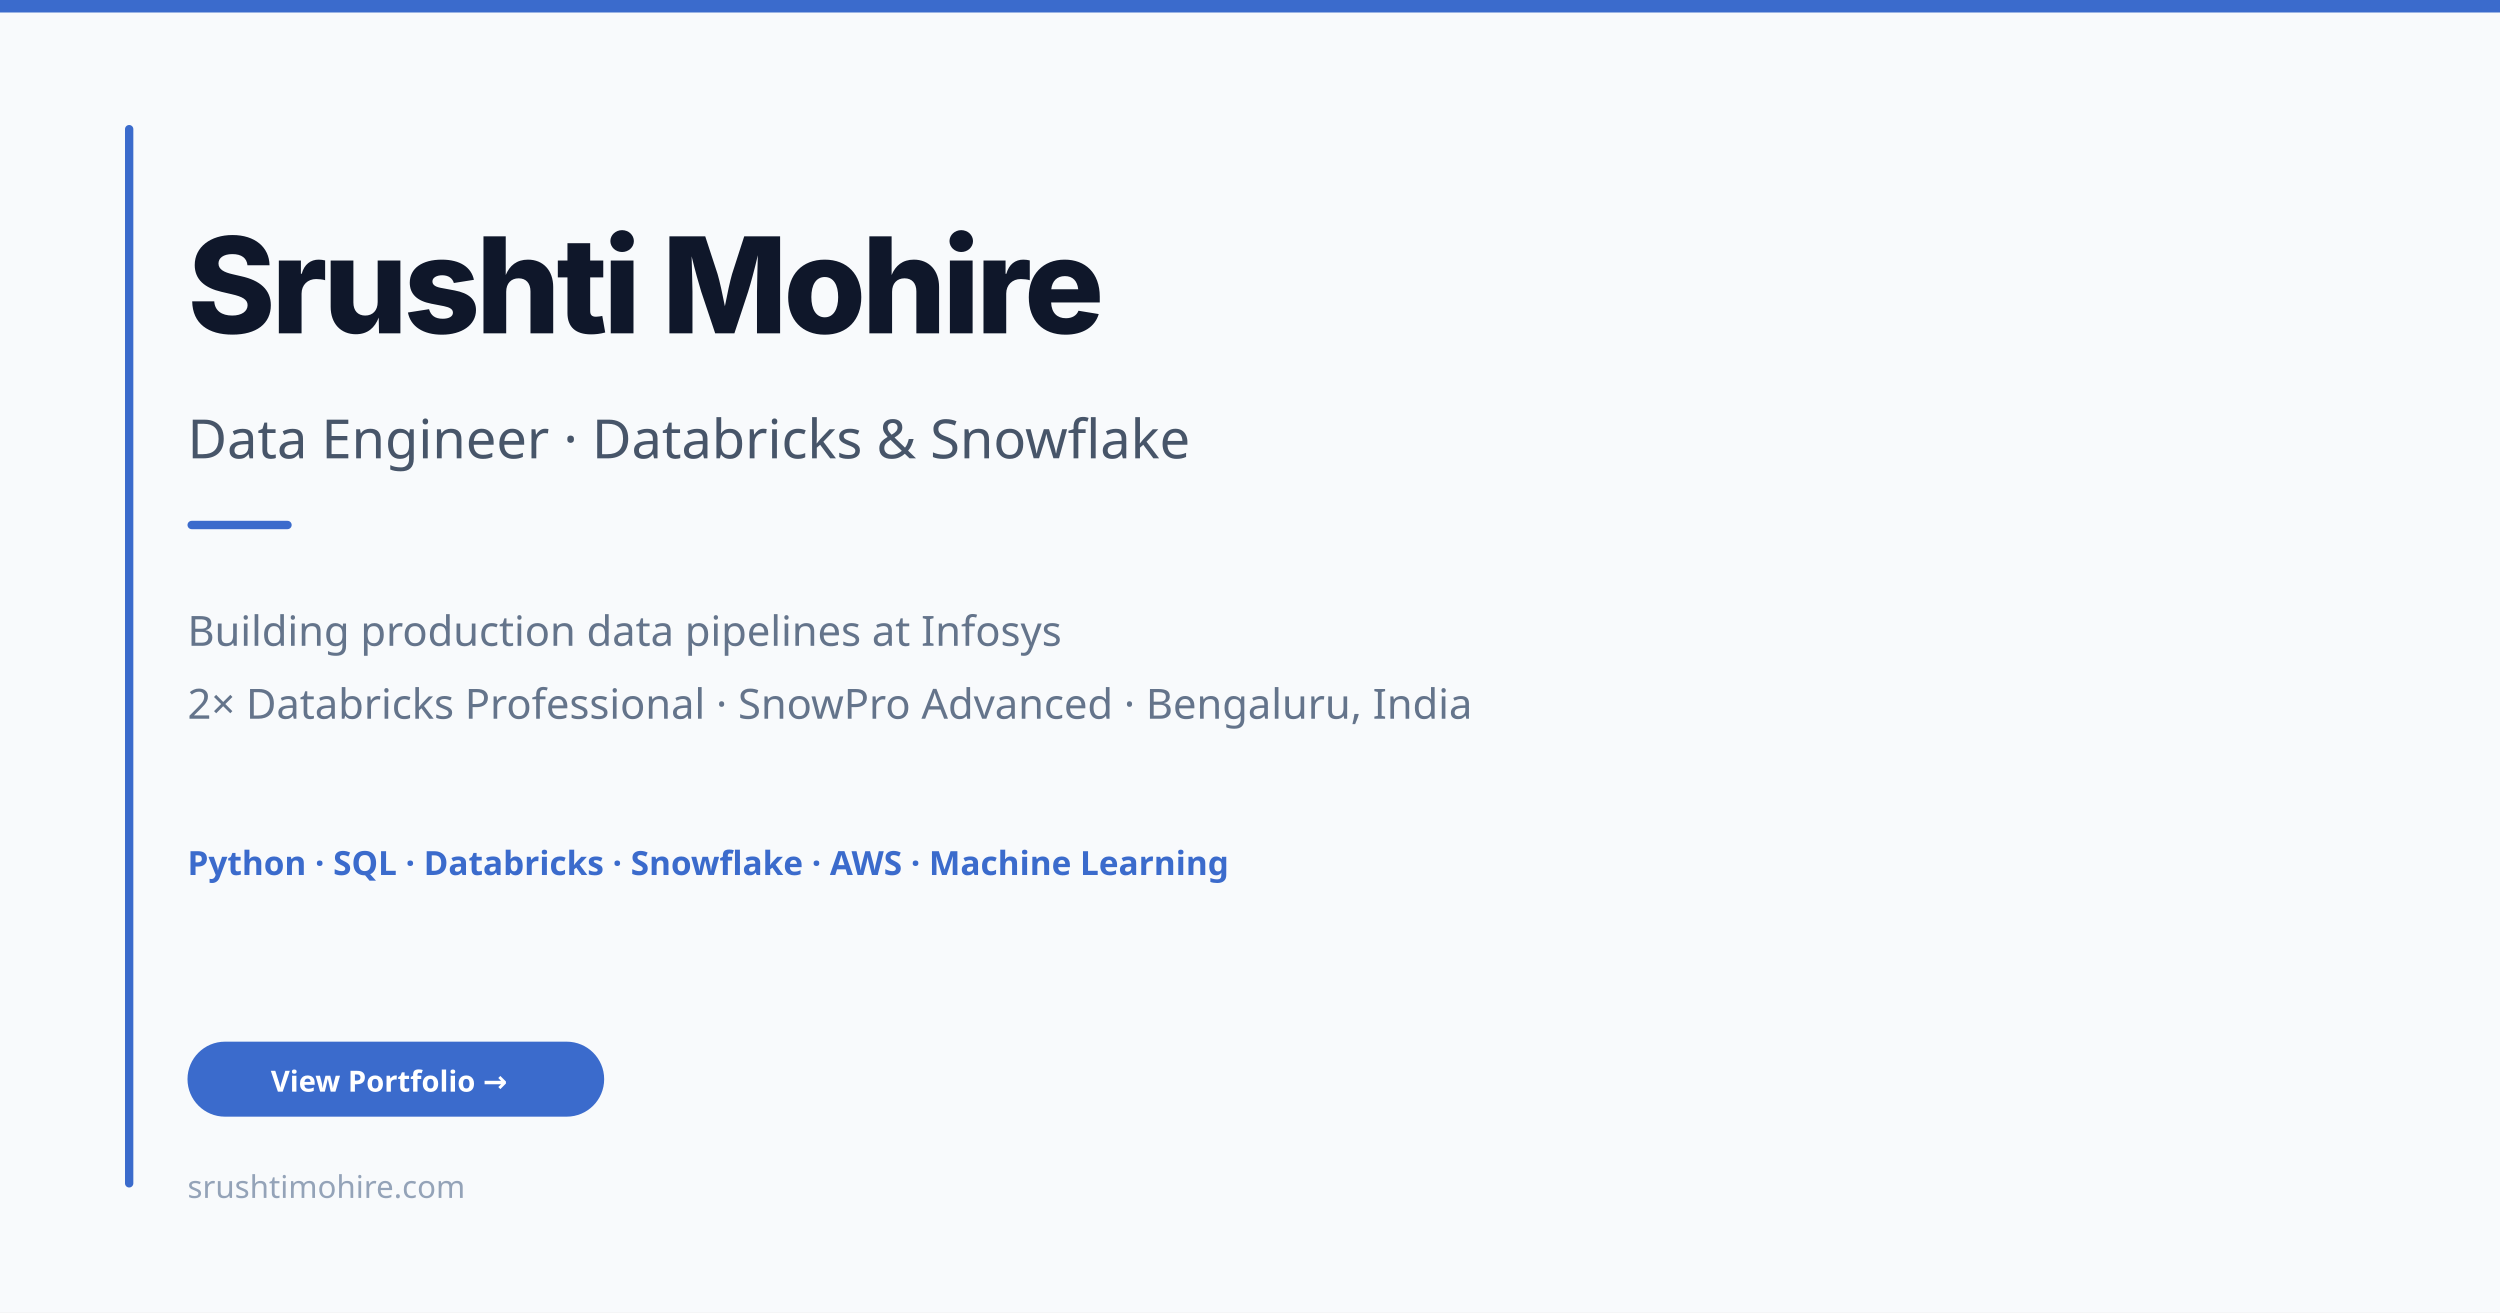
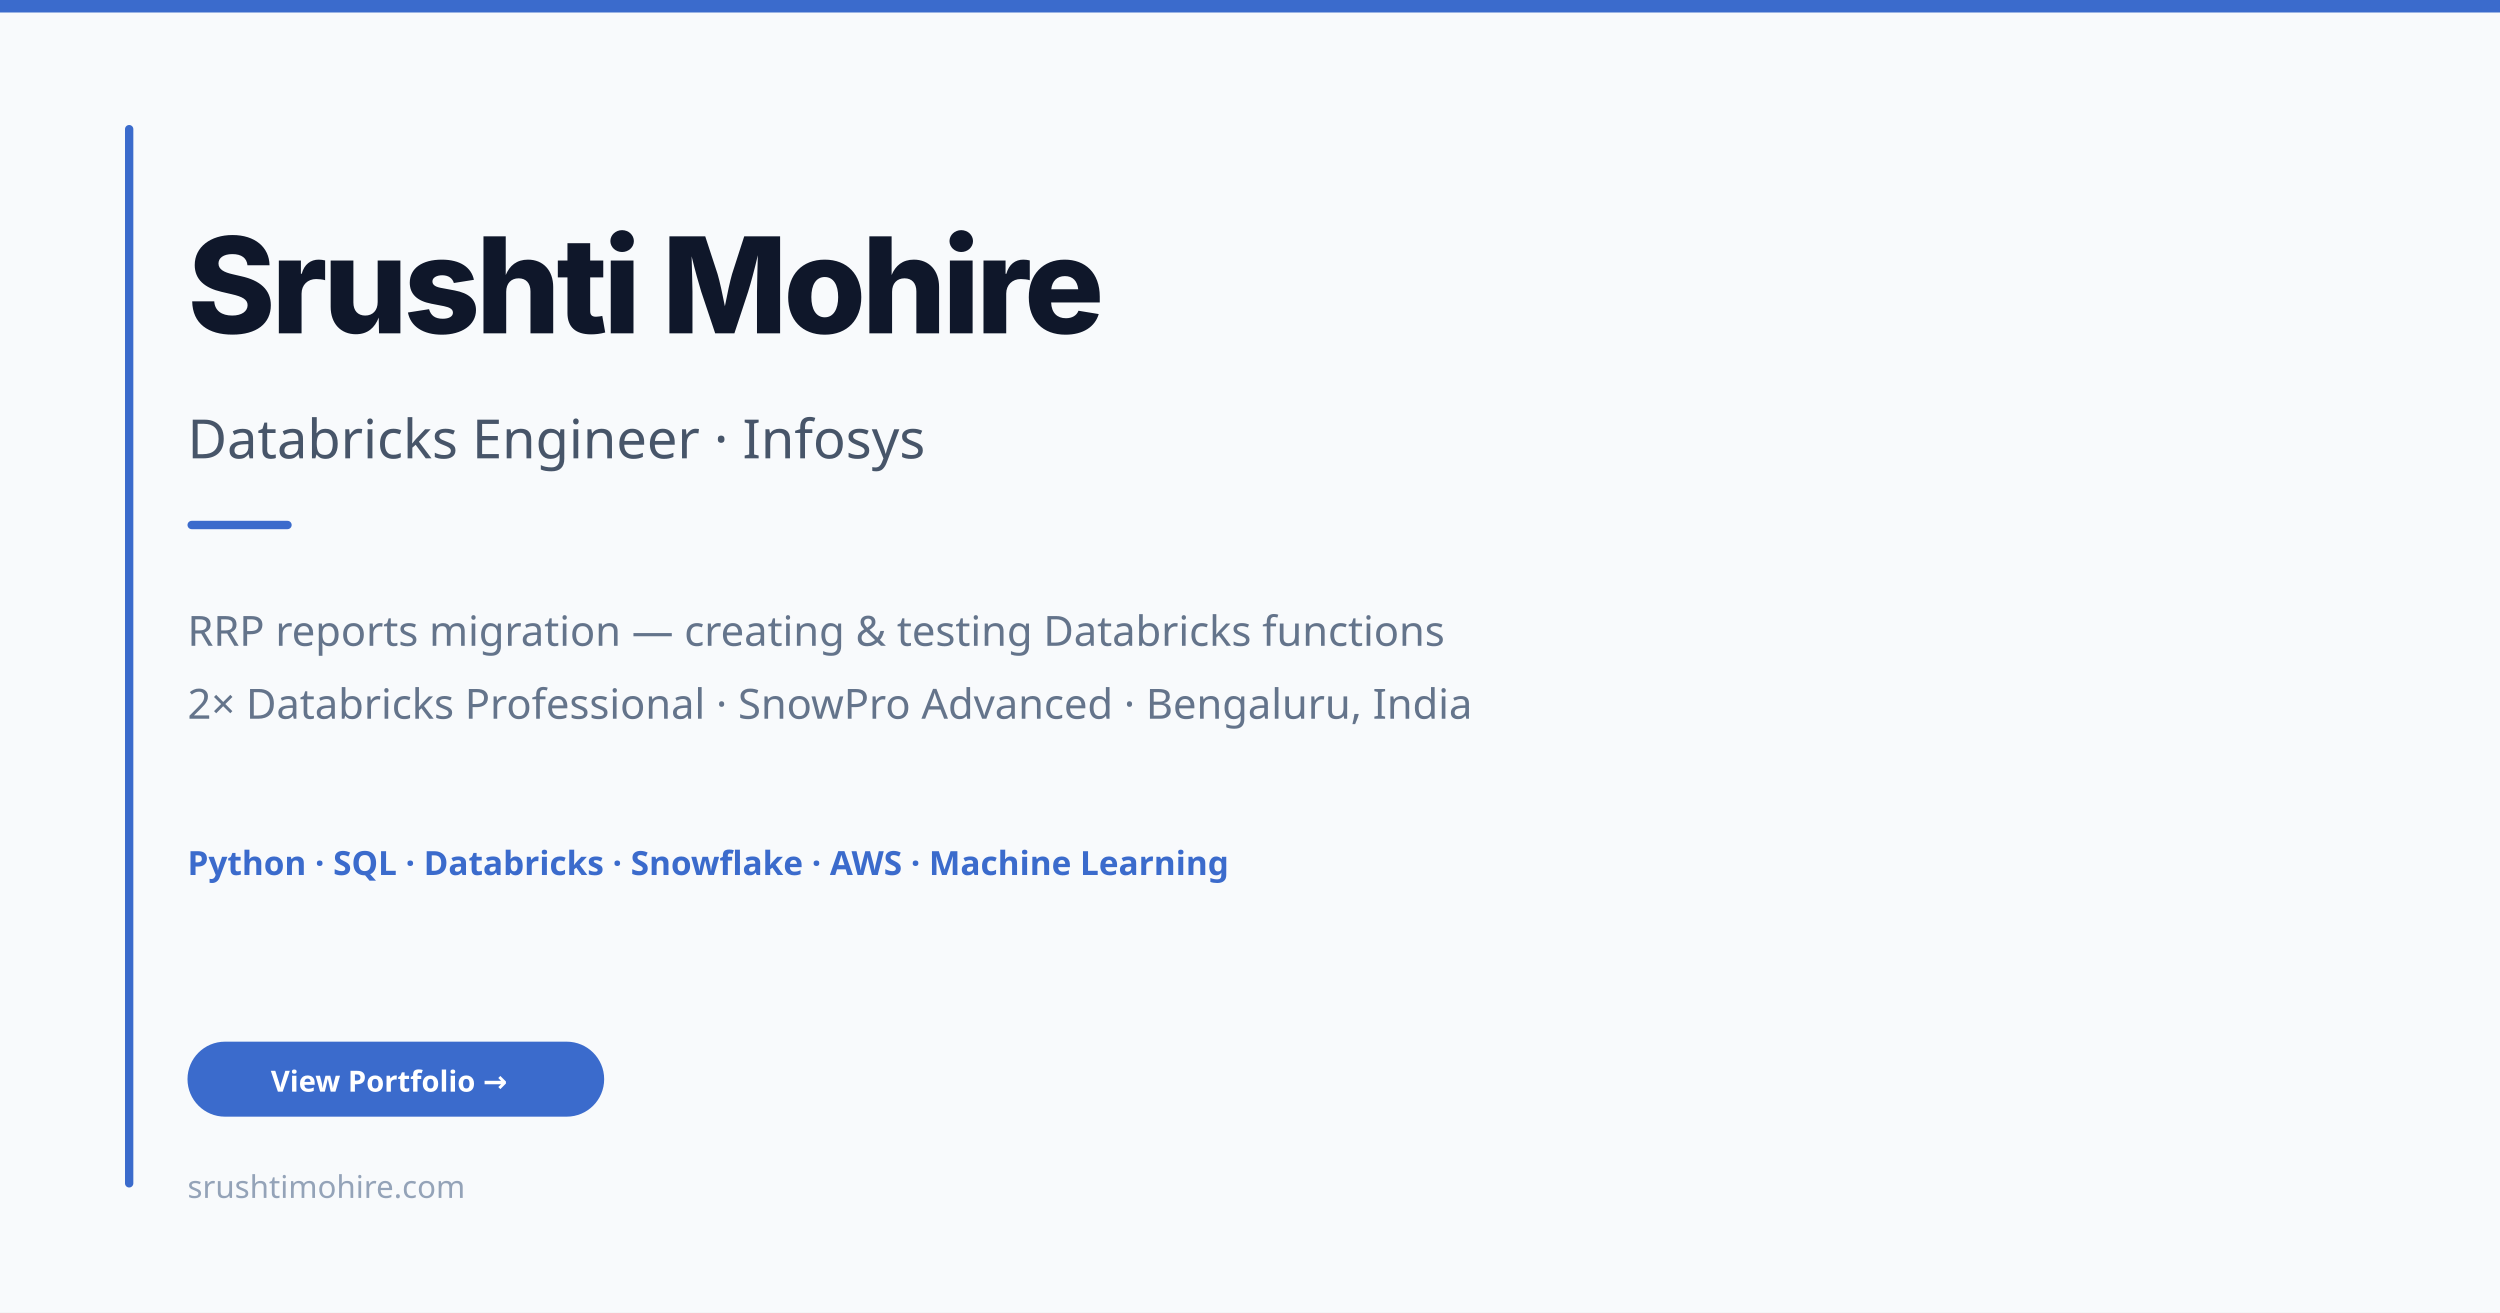
<svg xmlns="http://www.w3.org/2000/svg" width="1200" height="630" viewBox="0 0 1200 630">
  <rect width="1200" height="630" fill="#f8fafc" />
  <rect x="0" y="0" width="1200" height="6" fill="#3b6bcc" />
  <rect x="60" y="60" width="4" height="510" rx="2" fill="#3b6bcc" />
  <text x="90" y="160" font-family="system-ui, -apple-system, sans-serif" font-size="64" font-weight="800" fill="#0f172a" letter-spacing="-2">Srushti Mohire</text>
-   <text x="90" y="220" font-family="system-ui, sans-serif" font-size="26" font-weight="500" fill="#475569">Data Engineer · Databricks &amp; Snowflake</text>
+   <text x="90" y="220" font-family="system-ui, sans-serif" font-size="26" font-weight="500" fill="#475569">Databricks Engineer · Infosys</text>
  <rect x="90" y="250" width="50" height="4" rx="2" fill="#3b6bcc" />
-   <text x="90" y="310" font-family="system-ui, sans-serif" font-size="20" font-weight="400" fill="#64748b">Building production data pipelines at Infosys</text>
+   <text x="90" y="310" font-family="system-ui, sans-serif" font-size="20" font-weight="400" fill="#64748b">RRP reports migration — creating &amp; testing Databricks functions</text>
  <text x="90" y="345" font-family="system-ui, sans-serif" font-size="20" font-weight="400" fill="#64748b">2× Databricks Professional · SnowPro Advanced · Bengaluru, India</text>
  <text x="90" y="420" font-family="system-ui, sans-serif" font-size="16" font-weight="600" fill="#3b6bcc">Python · SQL · Databricks · Snowflake · AWS · Machine Learning</text>
  <rect x="90" y="500" width="200" height="36" rx="18" fill="#3b6bcc" />
  <text x="130" y="524" font-family="system-ui, sans-serif" font-size="14" font-weight="600" fill="white">View Portfolio →</text>
  <text x="90" y="575" font-family="system-ui, sans-serif" font-size="15" font-weight="500" fill="#94a3b8">srushtimohire.com</text>
</svg>
